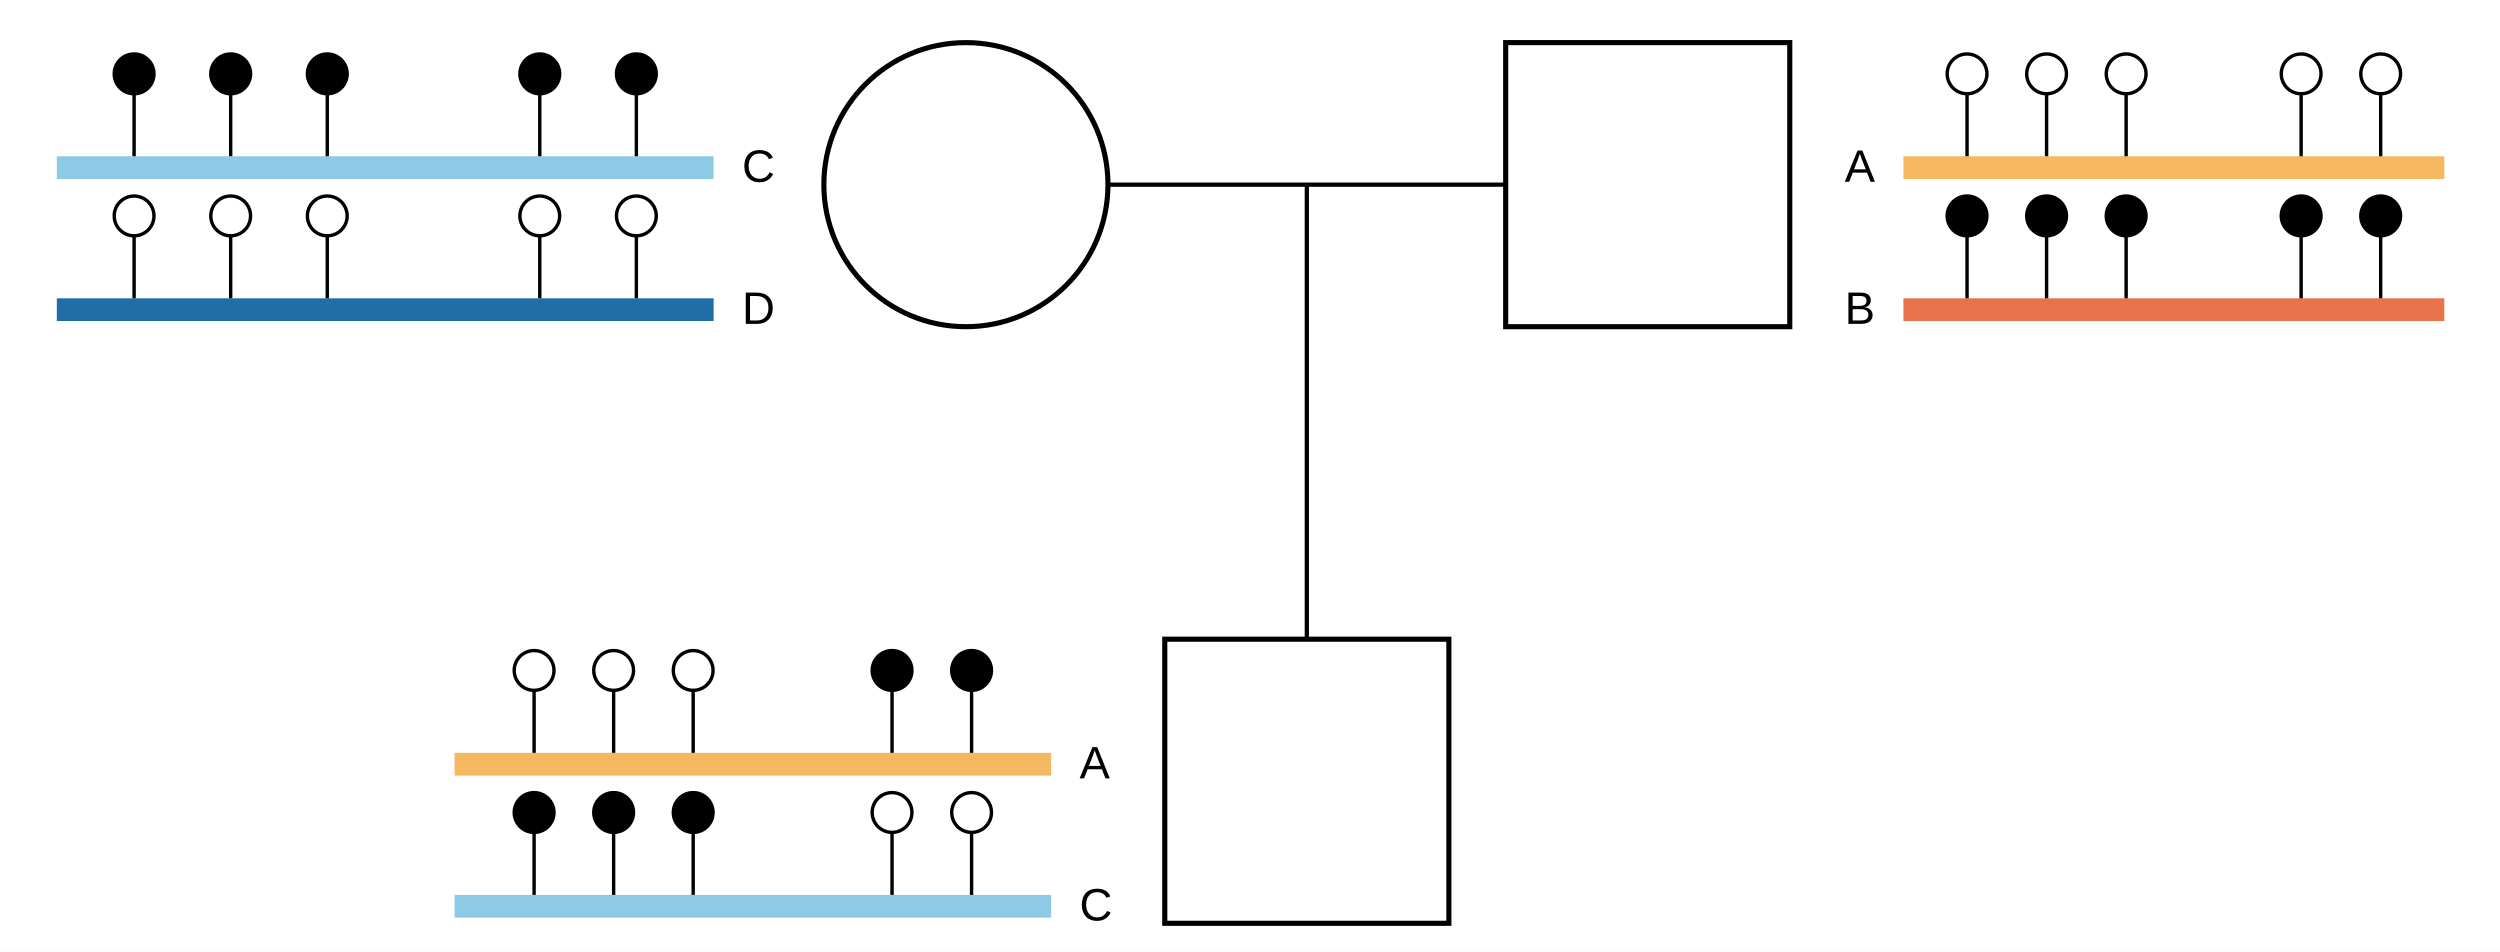
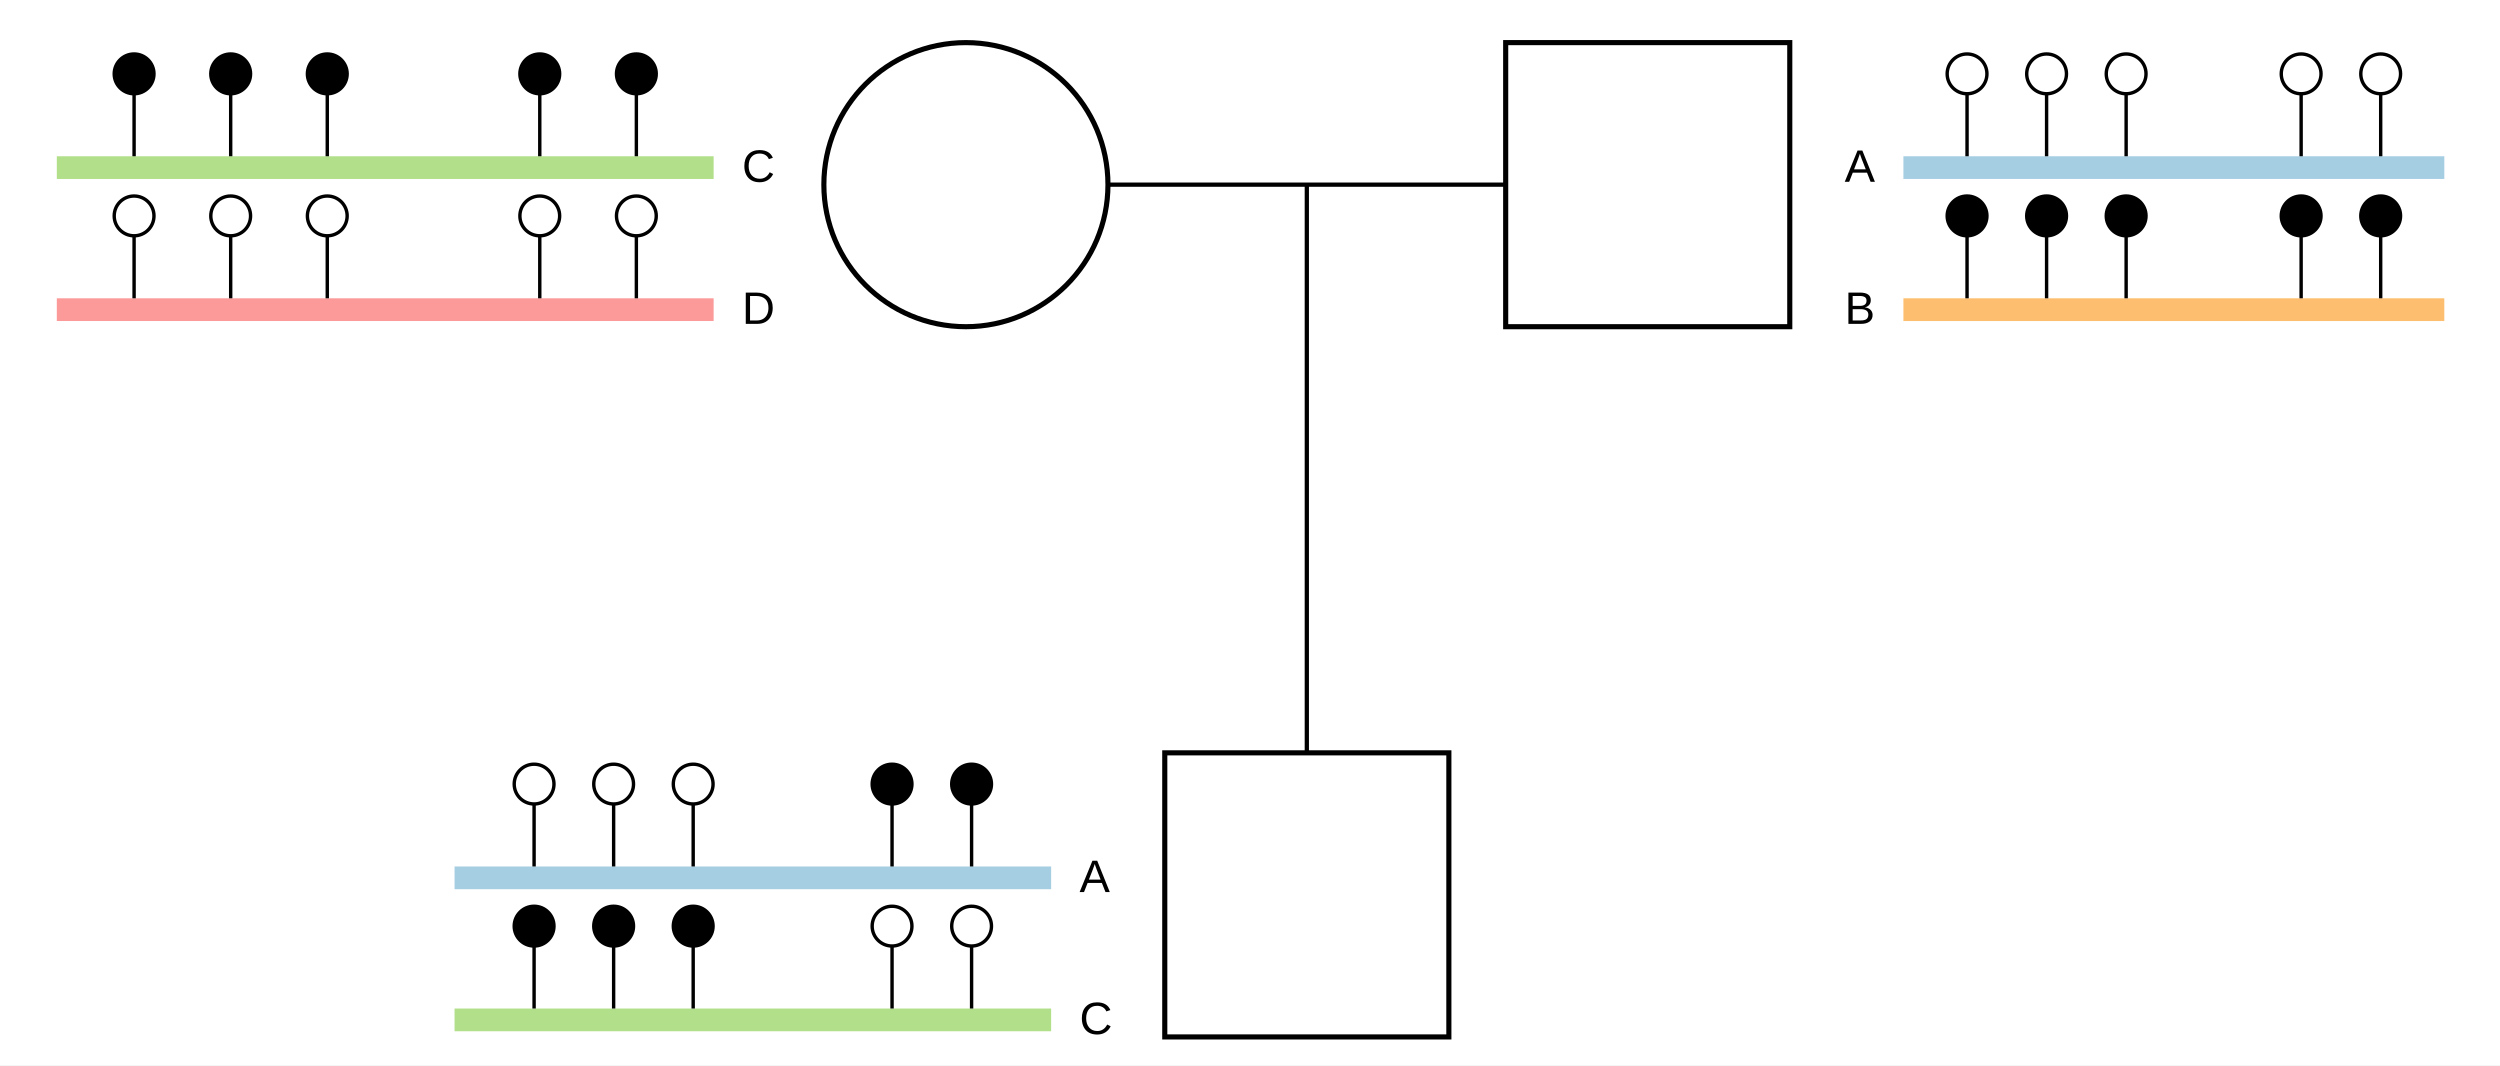
- <svg xmlns="http://www.w3.org/2000/svg" viewBox="220 125 880 335" font-family="Arial, sans-serif" font-size="14">
-   <rect x="220" y="125" width="880" height="335" fill="white" />
+ <svg xmlns="http://www.w3.org/2000/svg" viewBox="220 125 880 375" font-family="Arial, sans-serif" font-size="14">
+   <rect x="220" y="125" width="880" height="375" fill="white" />
  <circle cx="560" cy="190" r="50.0" fill="white" stroke="black" stroke-width="1.8" />
  <rect x="750.0" y="140.0" width="100" height="100" fill="none" stroke="black" stroke-width="1.8" rx="0" />
-   <rect x="240" y="180" width="231.2" height="8" fill="#8ecae6" />
+   <rect x="240" y="180" width="231.2" height="8" fill="#b2df8a" />
  <text x="481.2" y="189" text-anchor="start" font-family="Arial, sans-serif" font-size="16">C</text>
  <line x1="267.2" y1="180" x2="267.2" y2="156" stroke="black" stroke-width="1.2" />
  <circle cx="267.2" cy="151" r="7" fill="black" stroke="black" stroke-width="1.2" />
  <line x1="301.2" y1="180" x2="301.2" y2="156" stroke="black" stroke-width="1.2" />
  <circle cx="301.2" cy="151" r="7" fill="black" stroke="black" stroke-width="1.2" />
  <line x1="335.2" y1="180" x2="335.2" y2="156" stroke="black" stroke-width="1.2" />
  <circle cx="335.2" cy="151" r="7" fill="black" stroke="black" stroke-width="1.2" />
  <line x1="410.0" y1="180" x2="410.0" y2="156" stroke="black" stroke-width="1.2" />
  <circle cx="410.0" cy="151" r="7" fill="black" stroke="black" stroke-width="1.2" />
  <line x1="444.0" y1="180" x2="444.0" y2="156" stroke="black" stroke-width="1.2" />
  <circle cx="444.0" cy="151" r="7" fill="black" stroke="black" stroke-width="1.2" />
-   <rect x="240" y="230" width="231.2" height="8" fill="#1f6ea8" />
+   <rect x="240" y="230" width="231.2" height="8" fill="#fb9a99" />
  <text x="481.2" y="239" text-anchor="start" font-family="Arial, sans-serif" font-size="16">D</text>
  <line x1="267.2" y1="230" x2="267.2" y2="206" stroke="black" stroke-width="1.2" />
  <circle cx="267.2" cy="201" r="7" fill="white" stroke="black" stroke-width="1.2" />
  <line x1="301.2" y1="230" x2="301.2" y2="206" stroke="black" stroke-width="1.2" />
  <circle cx="301.2" cy="201" r="7" fill="white" stroke="black" stroke-width="1.2" />
  <line x1="335.2" y1="230" x2="335.2" y2="206" stroke="black" stroke-width="1.2" />
  <circle cx="335.2" cy="201" r="7" fill="white" stroke="black" stroke-width="1.2" />
  <line x1="410.0" y1="230" x2="410.0" y2="206" stroke="black" stroke-width="1.2" />
  <circle cx="410.0" cy="201" r="7" fill="white" stroke="black" stroke-width="1.2" />
  <line x1="444.0" y1="230" x2="444.0" y2="206" stroke="black" stroke-width="1.2" />
  <circle cx="444.0" cy="201" r="7" fill="white" stroke="black" stroke-width="1.2" />
-   <rect x="890" y="180" width="190.4" height="8" fill="#f4b860" />
+   <rect x="890" y="180" width="190.4" height="8" fill="#a6cee3" />
  <text x="880" y="189" text-anchor="end" font-family="Arial, sans-serif" font-size="16">A</text>
  <line x1="912.4" y1="180" x2="912.4" y2="156" stroke="black" stroke-width="1.2" />
  <circle cx="912.4" cy="151" r="7" fill="white" stroke="black" stroke-width="1.2" />
  <line x1="940.4" y1="180" x2="940.4" y2="156" stroke="black" stroke-width="1.2" />
  <circle cx="940.4" cy="151" r="7" fill="white" stroke="black" stroke-width="1.2" />
  <line x1="968.4" y1="180" x2="968.4" y2="156" stroke="black" stroke-width="1.2" />
  <circle cx="968.4" cy="151" r="7" fill="white" stroke="black" stroke-width="1.2" />
  <line x1="1030.0" y1="180" x2="1030.0" y2="156" stroke="black" stroke-width="1.2" />
  <circle cx="1030.0" cy="151" r="7" fill="white" stroke="black" stroke-width="1.2" />
  <line x1="1058.0" y1="180" x2="1058.0" y2="156" stroke="black" stroke-width="1.2" />
  <circle cx="1058.0" cy="151" r="7" fill="white" stroke="black" stroke-width="1.2" />
-   <rect x="890" y="230" width="190.4" height="8" fill="#e8734a" />
+   <rect x="890" y="230" width="190.4" height="8" fill="#fdbf6f" />
  <text x="880" y="239" text-anchor="end" font-family="Arial, sans-serif" font-size="16">B</text>
  <line x1="912.4" y1="230" x2="912.4" y2="206" stroke="black" stroke-width="1.2" />
  <circle cx="912.4" cy="201" r="7" fill="black" stroke="black" stroke-width="1.2" />
  <line x1="940.4" y1="230" x2="940.4" y2="206" stroke="black" stroke-width="1.2" />
  <circle cx="940.4" cy="201" r="7" fill="black" stroke="black" stroke-width="1.2" />
  <line x1="968.4" y1="230" x2="968.4" y2="206" stroke="black" stroke-width="1.2" />
  <circle cx="968.4" cy="201" r="7" fill="black" stroke="black" stroke-width="1.2" />
  <line x1="1030.0" y1="230" x2="1030.0" y2="206" stroke="black" stroke-width="1.2" />
  <circle cx="1030.0" cy="201" r="7" fill="black" stroke="black" stroke-width="1.2" />
  <line x1="1058.0" y1="230" x2="1058.0" y2="206" stroke="black" stroke-width="1.2" />
  <circle cx="1058.0" cy="201" r="7" fill="black" stroke="black" stroke-width="1.2" />
  <line x1="610" y1="190" x2="750" y2="190" stroke="black" stroke-width="1.5" />
-   <line x1="680.0" y1="190" x2="680" y2="350" stroke="black" stroke-width="1.5" />
-   <rect x="630.0" y="350.0" width="100" height="100" fill="none" stroke="black" stroke-width="1.8" rx="0" />
-   <rect x="380" y="390" width="210.0" height="8" fill="#f4b860" />
-   <text x="600.0" y="399" text-anchor="start" font-family="Arial, sans-serif" font-size="16">A</text>
-   <line x1="408.0" y1="390" x2="408.0" y2="366" stroke="black" stroke-width="1.2" />
-   <circle cx="408.0" cy="361" r="7" fill="white" stroke="black" stroke-width="1.2" />
-   <line x1="436.0" y1="390" x2="436.0" y2="366" stroke="black" stroke-width="1.2" />
-   <circle cx="436.0" cy="361" r="7" fill="white" stroke="black" stroke-width="1.2" />
-   <line x1="464.0" y1="390" x2="464.0" y2="366" stroke="black" stroke-width="1.2" />
-   <circle cx="464.0" cy="361" r="7" fill="white" stroke="black" stroke-width="1.2" />
-   <line x1="534.0" y1="390" x2="534.0" y2="366" stroke="black" stroke-width="1.2" />
-   <circle cx="534.0" cy="361" r="7" fill="black" stroke="black" stroke-width="1.2" />
-   <line x1="562.0" y1="390" x2="562.0" y2="366" stroke="black" stroke-width="1.2" />
-   <circle cx="562.0" cy="361" r="7" fill="black" stroke="black" stroke-width="1.2" />
-   <rect x="380" y="440" width="210.0" height="8" fill="#8ecae6" />
-   <text x="600.0" y="449" text-anchor="start" font-family="Arial, sans-serif" font-size="16">C</text>
-   <line x1="408.0" y1="440" x2="408.0" y2="416" stroke="black" stroke-width="1.2" />
-   <circle cx="408.0" cy="411" r="7" fill="black" stroke="black" stroke-width="1.2" />
-   <line x1="436.0" y1="440" x2="436.0" y2="416" stroke="black" stroke-width="1.2" />
-   <circle cx="436.0" cy="411" r="7" fill="black" stroke="black" stroke-width="1.2" />
-   <line x1="464.0" y1="440" x2="464.0" y2="416" stroke="black" stroke-width="1.2" />
-   <circle cx="464.0" cy="411" r="7" fill="black" stroke="black" stroke-width="1.2" />
-   <line x1="534.0" y1="440" x2="534.0" y2="416" stroke="black" stroke-width="1.2" />
-   <circle cx="534.0" cy="411" r="7" fill="white" stroke="black" stroke-width="1.2" />
-   <line x1="562.0" y1="440" x2="562.0" y2="416" stroke="black" stroke-width="1.2" />
-   <circle cx="562.0" cy="411" r="7" fill="white" stroke="black" stroke-width="1.2" />
+   <line x1="680.0" y1="190" x2="680" y2="390" stroke="black" stroke-width="1.5" />
+   <rect x="630.0" y="390.0" width="100" height="100" fill="none" stroke="black" stroke-width="1.8" rx="0" />
+   <rect x="380" y="430" width="210.0" height="8" fill="#a6cee3" />
+   <text x="600.0" y="439" text-anchor="start" font-family="Arial, sans-serif" font-size="16">A</text>
+   <line x1="408.0" y1="430" x2="408.0" y2="406" stroke="black" stroke-width="1.2" />
+   <circle cx="408.0" cy="401" r="7" fill="white" stroke="black" stroke-width="1.2" />
+   <line x1="436.0" y1="430" x2="436.0" y2="406" stroke="black" stroke-width="1.2" />
+   <circle cx="436.0" cy="401" r="7" fill="white" stroke="black" stroke-width="1.2" />
+   <line x1="464.0" y1="430" x2="464.0" y2="406" stroke="black" stroke-width="1.2" />
+   <circle cx="464.0" cy="401" r="7" fill="white" stroke="black" stroke-width="1.2" />
+   <line x1="534.0" y1="430" x2="534.0" y2="406" stroke="black" stroke-width="1.2" />
+   <circle cx="534.0" cy="401" r="7" fill="black" stroke="black" stroke-width="1.2" />
+   <line x1="562.0" y1="430" x2="562.0" y2="406" stroke="black" stroke-width="1.2" />
+   <circle cx="562.0" cy="401" r="7" fill="black" stroke="black" stroke-width="1.2" />
+   <rect x="380" y="480" width="210.0" height="8" fill="#b2df8a" />
+   <text x="600.0" y="489" text-anchor="start" font-family="Arial, sans-serif" font-size="16">C</text>
+   <line x1="408.0" y1="480" x2="408.0" y2="456" stroke="black" stroke-width="1.2" />
+   <circle cx="408.0" cy="451" r="7" fill="black" stroke="black" stroke-width="1.2" />
+   <line x1="436.0" y1="480" x2="436.0" y2="456" stroke="black" stroke-width="1.2" />
+   <circle cx="436.0" cy="451" r="7" fill="black" stroke="black" stroke-width="1.2" />
+   <line x1="464.0" y1="480" x2="464.0" y2="456" stroke="black" stroke-width="1.2" />
+   <circle cx="464.0" cy="451" r="7" fill="black" stroke="black" stroke-width="1.2" />
+   <line x1="534.0" y1="480" x2="534.0" y2="456" stroke="black" stroke-width="1.2" />
+   <circle cx="534.0" cy="451" r="7" fill="white" stroke="black" stroke-width="1.2" />
+   <line x1="562.0" y1="480" x2="562.0" y2="456" stroke="black" stroke-width="1.2" />
+   <circle cx="562.0" cy="451" r="7" fill="white" stroke="black" stroke-width="1.2" />
</svg>
